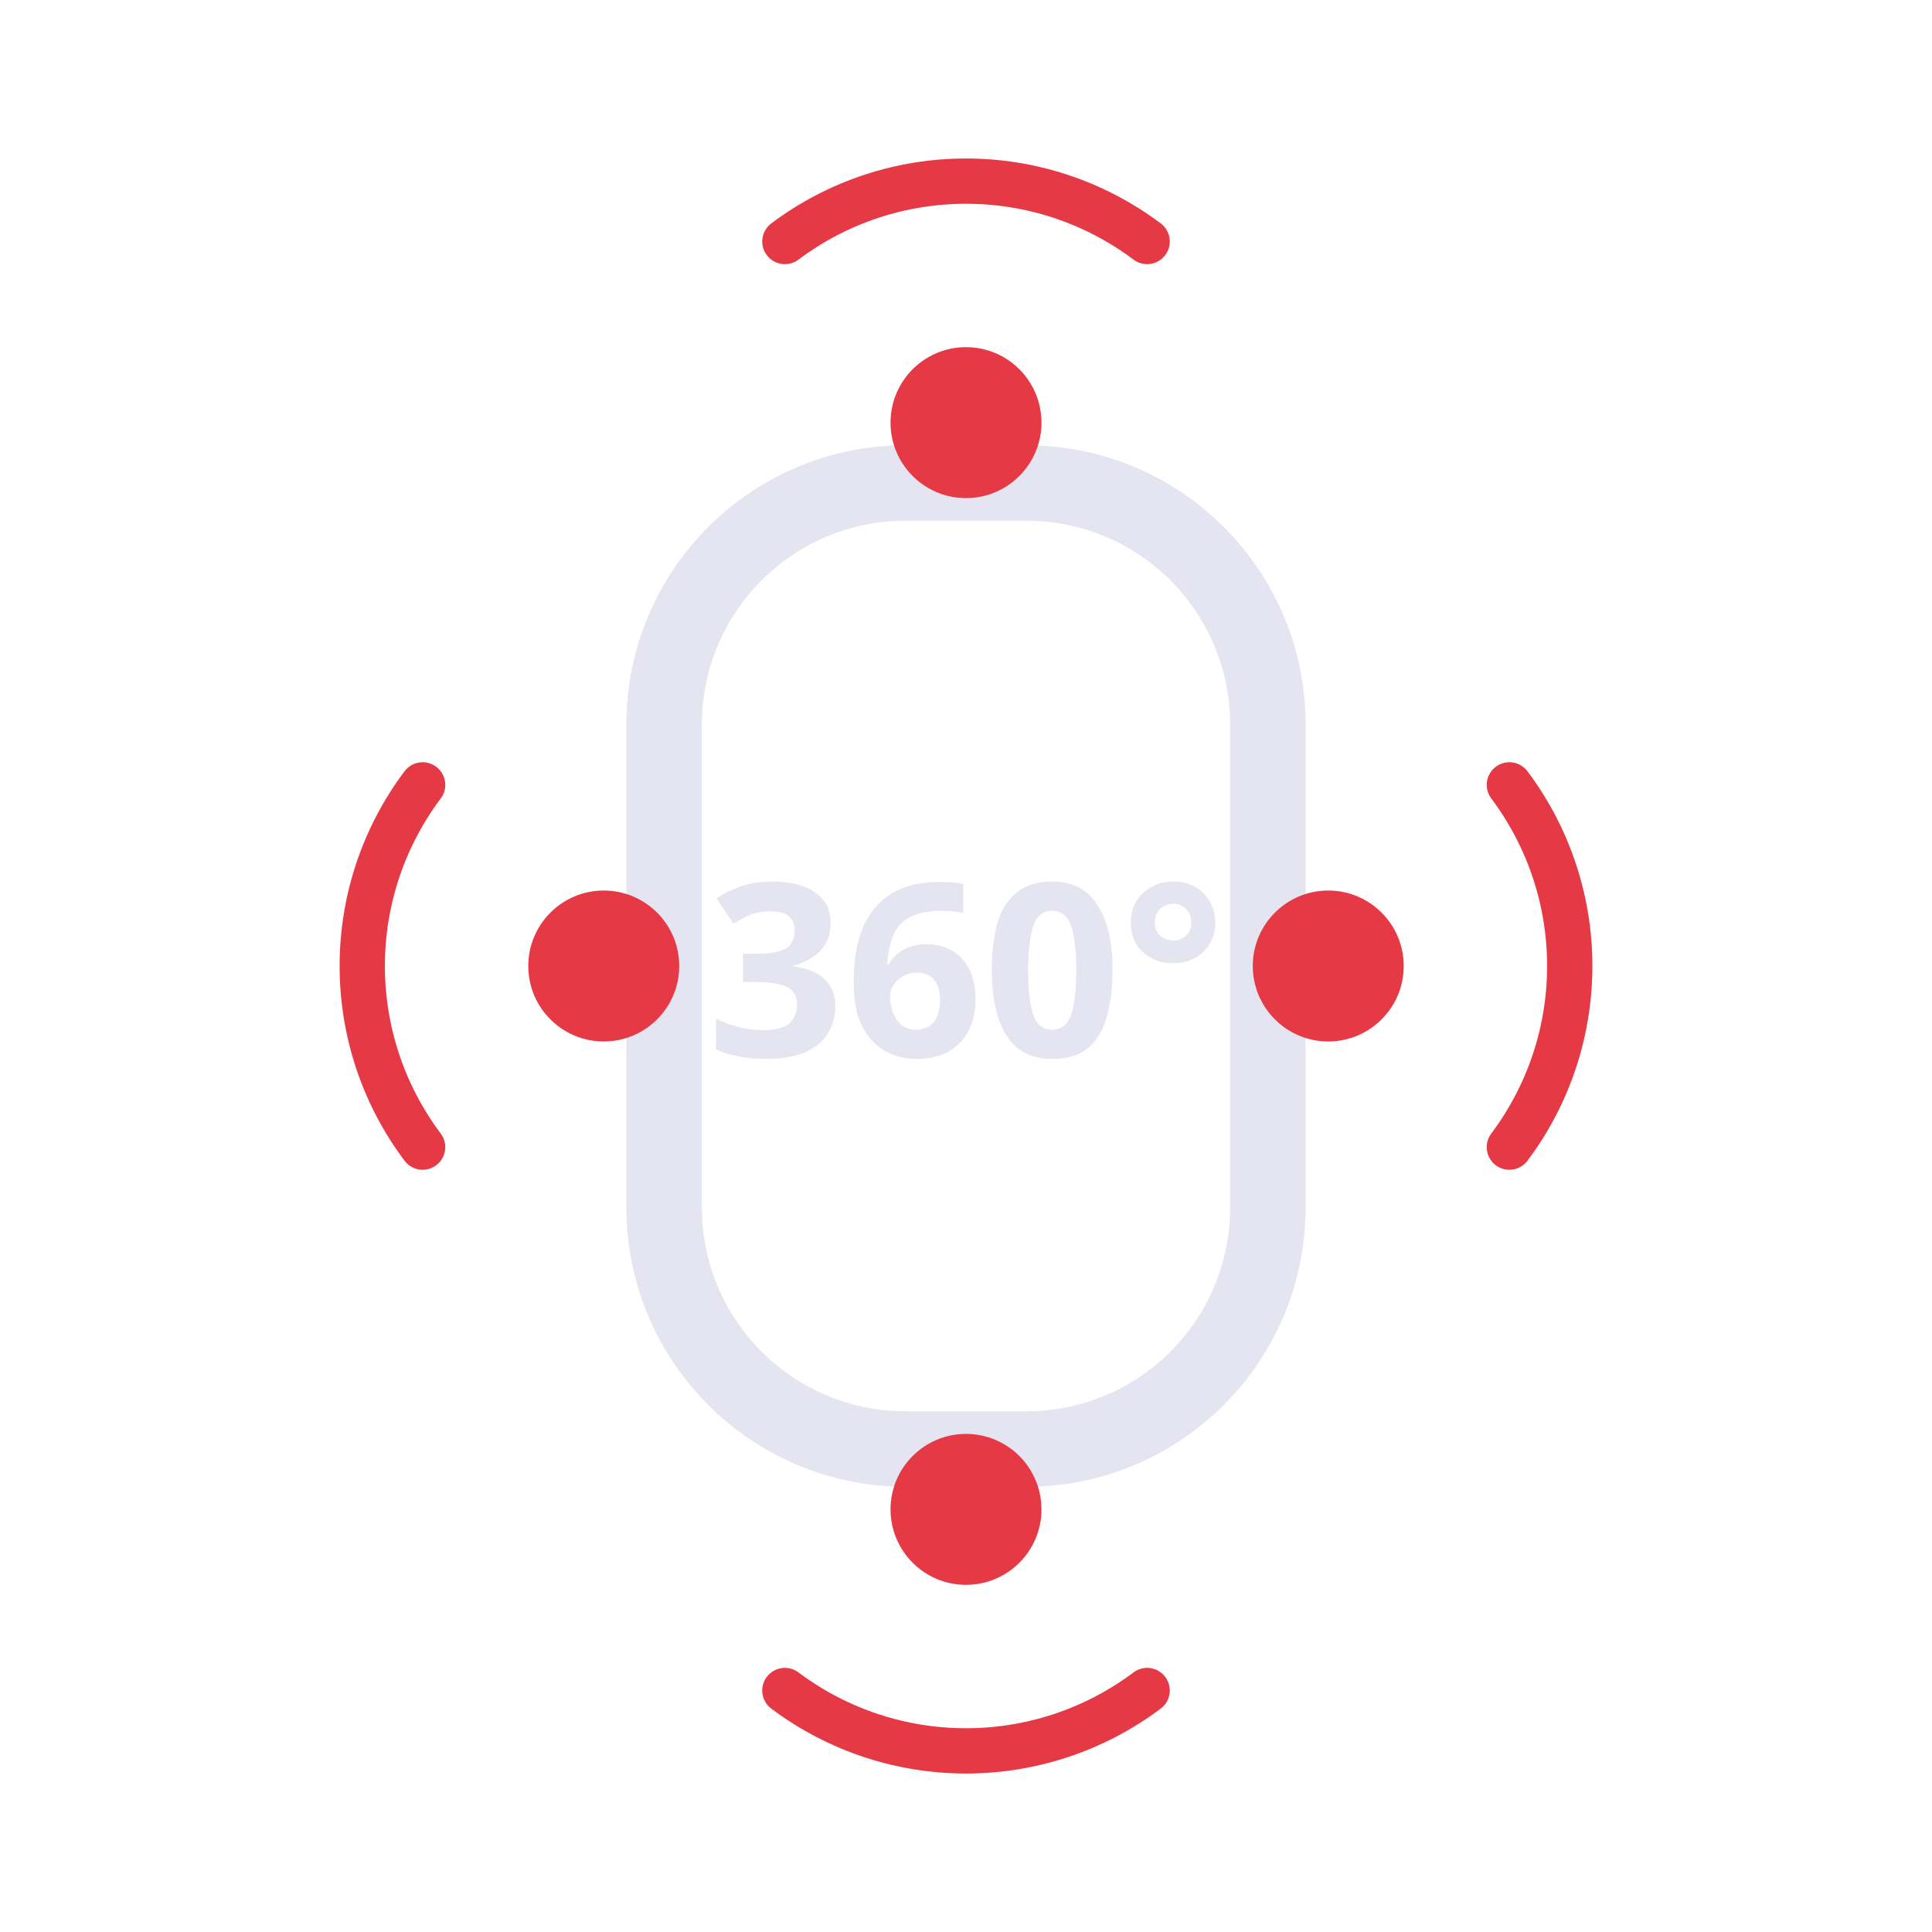
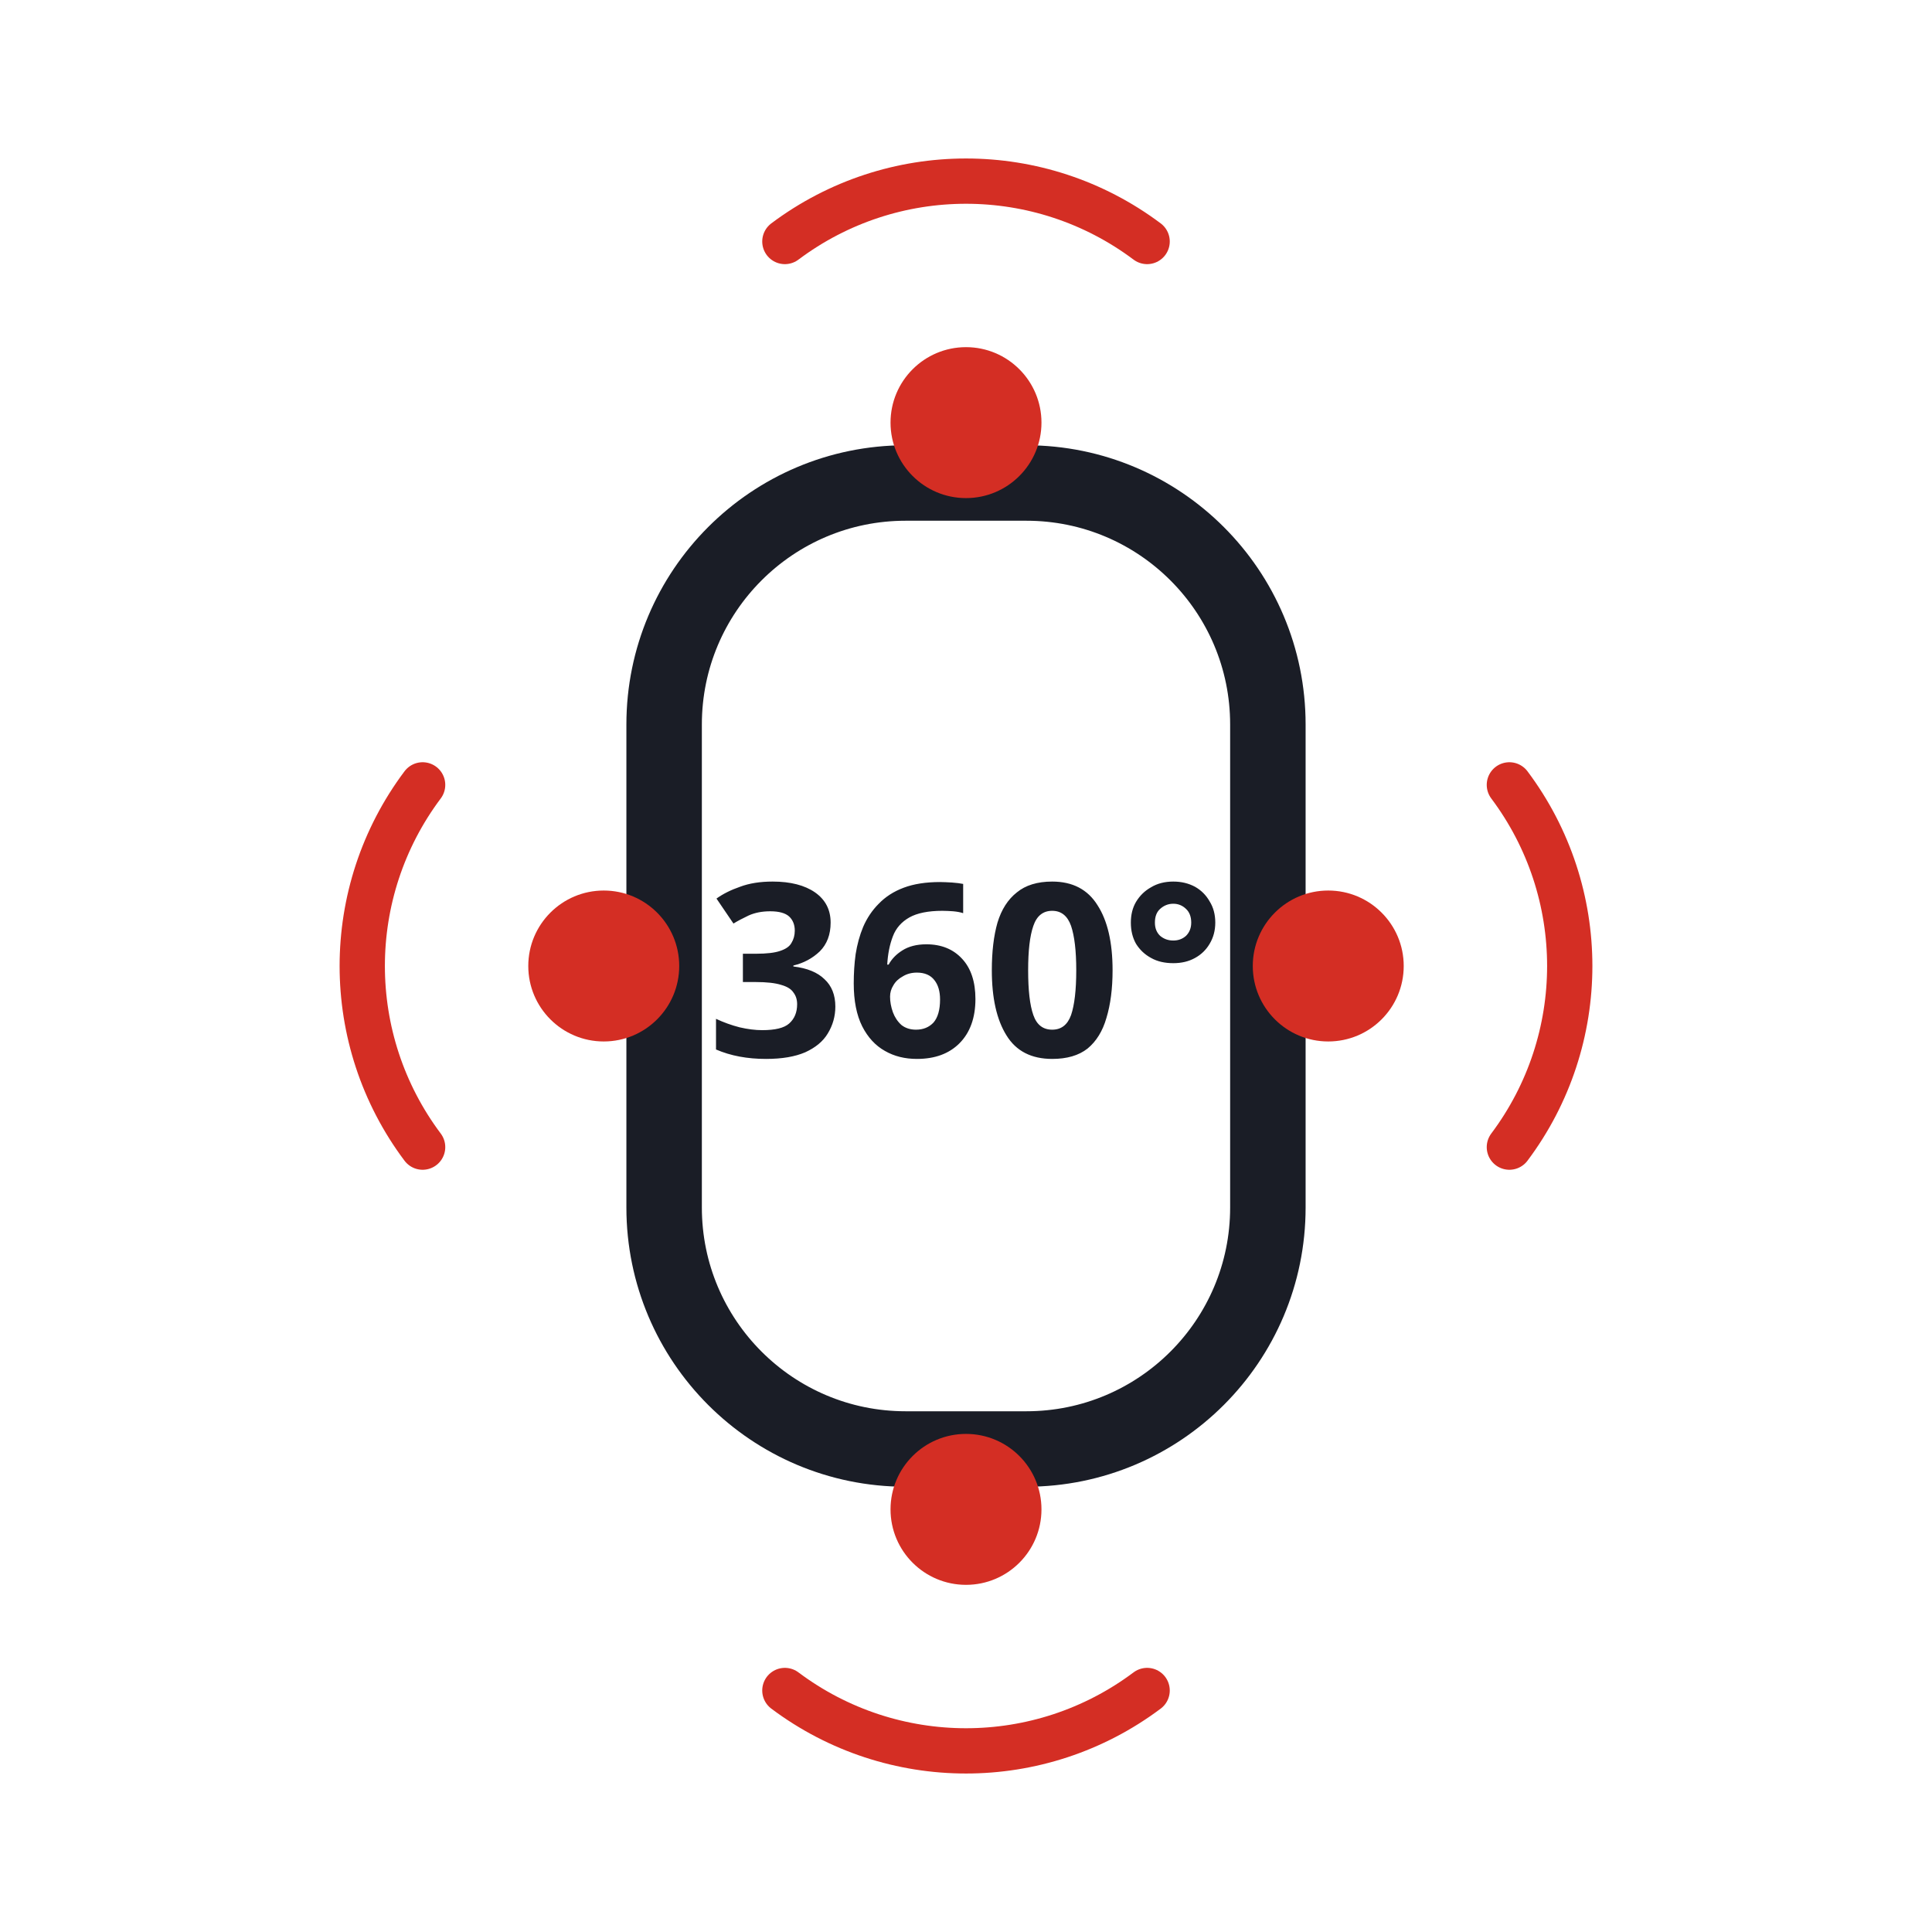
<svg xmlns="http://www.w3.org/2000/svg" viewBox="0 0 64 64" fill="none">
-   <rect x="22" y="16" width="20" height="32" rx="8" stroke="#e4e5f0" stroke-width="2.5" />
-   <circle cx="32" cy="14" r="2.5" fill="#e63946" />
-   <circle cx="32" cy="50" r="2.5" fill="#e63946" />
-   <circle cx="20" cy="32" r="2.5" fill="#e63946" />
-   <circle cx="44" cy="32" r="2.5" fill="#e63946" />
-   <path d="M26 8 A10 10 0 0 1 38 8" stroke="#e63946" stroke-width="1.5" stroke-linecap="round" fill="none" />
-   <path d="M26 56 A10 10 0 0 0 38 56" stroke="#e63946" stroke-width="1.5" stroke-linecap="round" fill="none" />
-   <path d="M14 26 A10 10 0 0 0 14 38" stroke="#e63946" stroke-width="1.5" stroke-linecap="round" fill="none" />
-   <path d="M50 26 A10 10 0 0 1 50 38" stroke="#e63946" stroke-width="1.5" stroke-linecap="round" fill="none" />
-   <text x="32" y="35" text-anchor="middle" font-family="sans-serif" font-size="8" font-weight="700" fill="#e4e5f0">360°</text>
+   <rect x="22" y="16" width="20" height="32" rx="8" stroke="#1a1d26" stroke-width="2.5" />
+   <circle cx="32" cy="14" r="2.5" fill="#d42e24" />
+   <circle cx="32" cy="50" r="2.5" fill="#d42e24" />
+   <circle cx="20" cy="32" r="2.5" fill="#d42e24" />
+   <circle cx="44" cy="32" r="2.5" fill="#d42e24" />
+   <path d="M26 8 A10 10 0 0 1 38 8" stroke="#d42e24" stroke-width="1.5" stroke-linecap="round" fill="none" />
+   <path d="M26 56 A10 10 0 0 0 38 56" stroke="#d42e24" stroke-width="1.5" stroke-linecap="round" fill="none" />
+   <path d="M14 26 A10 10 0 0 0 14 38" stroke="#d42e24" stroke-width="1.5" stroke-linecap="round" fill="none" />
+   <path d="M50 26 A10 10 0 0 1 50 38" stroke="#d42e24" stroke-width="1.5" stroke-linecap="round" fill="none" />
+   <text x="32" y="35" text-anchor="middle" font-family="sans-serif" font-size="8" font-weight="700" fill="#1a1d26">360°</text>
</svg>
